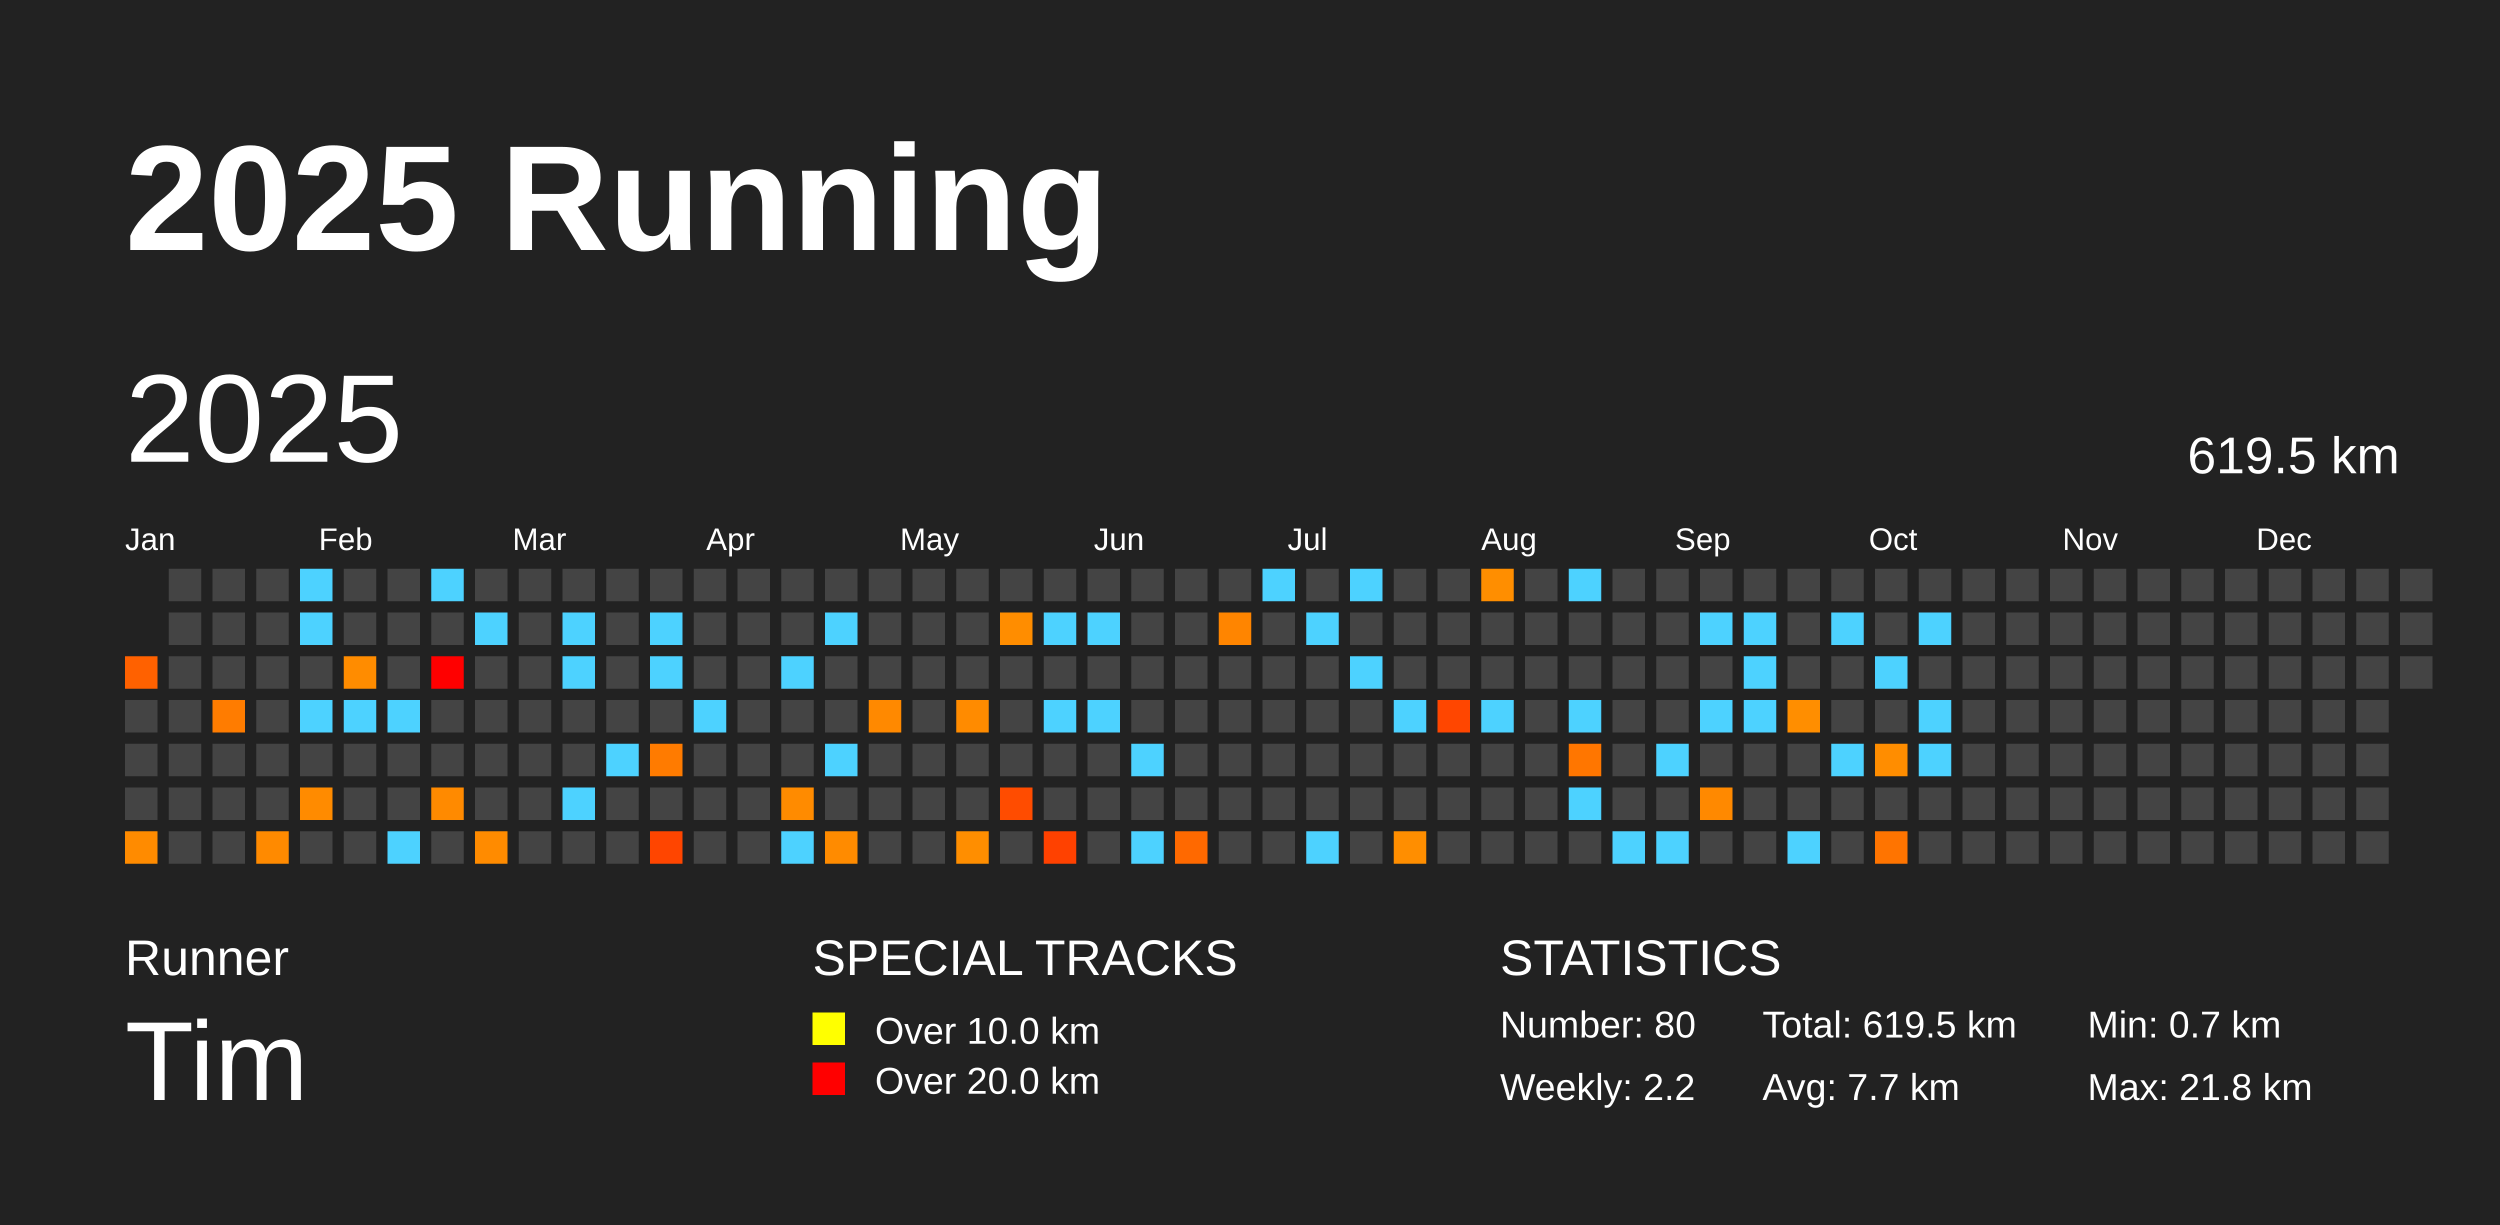
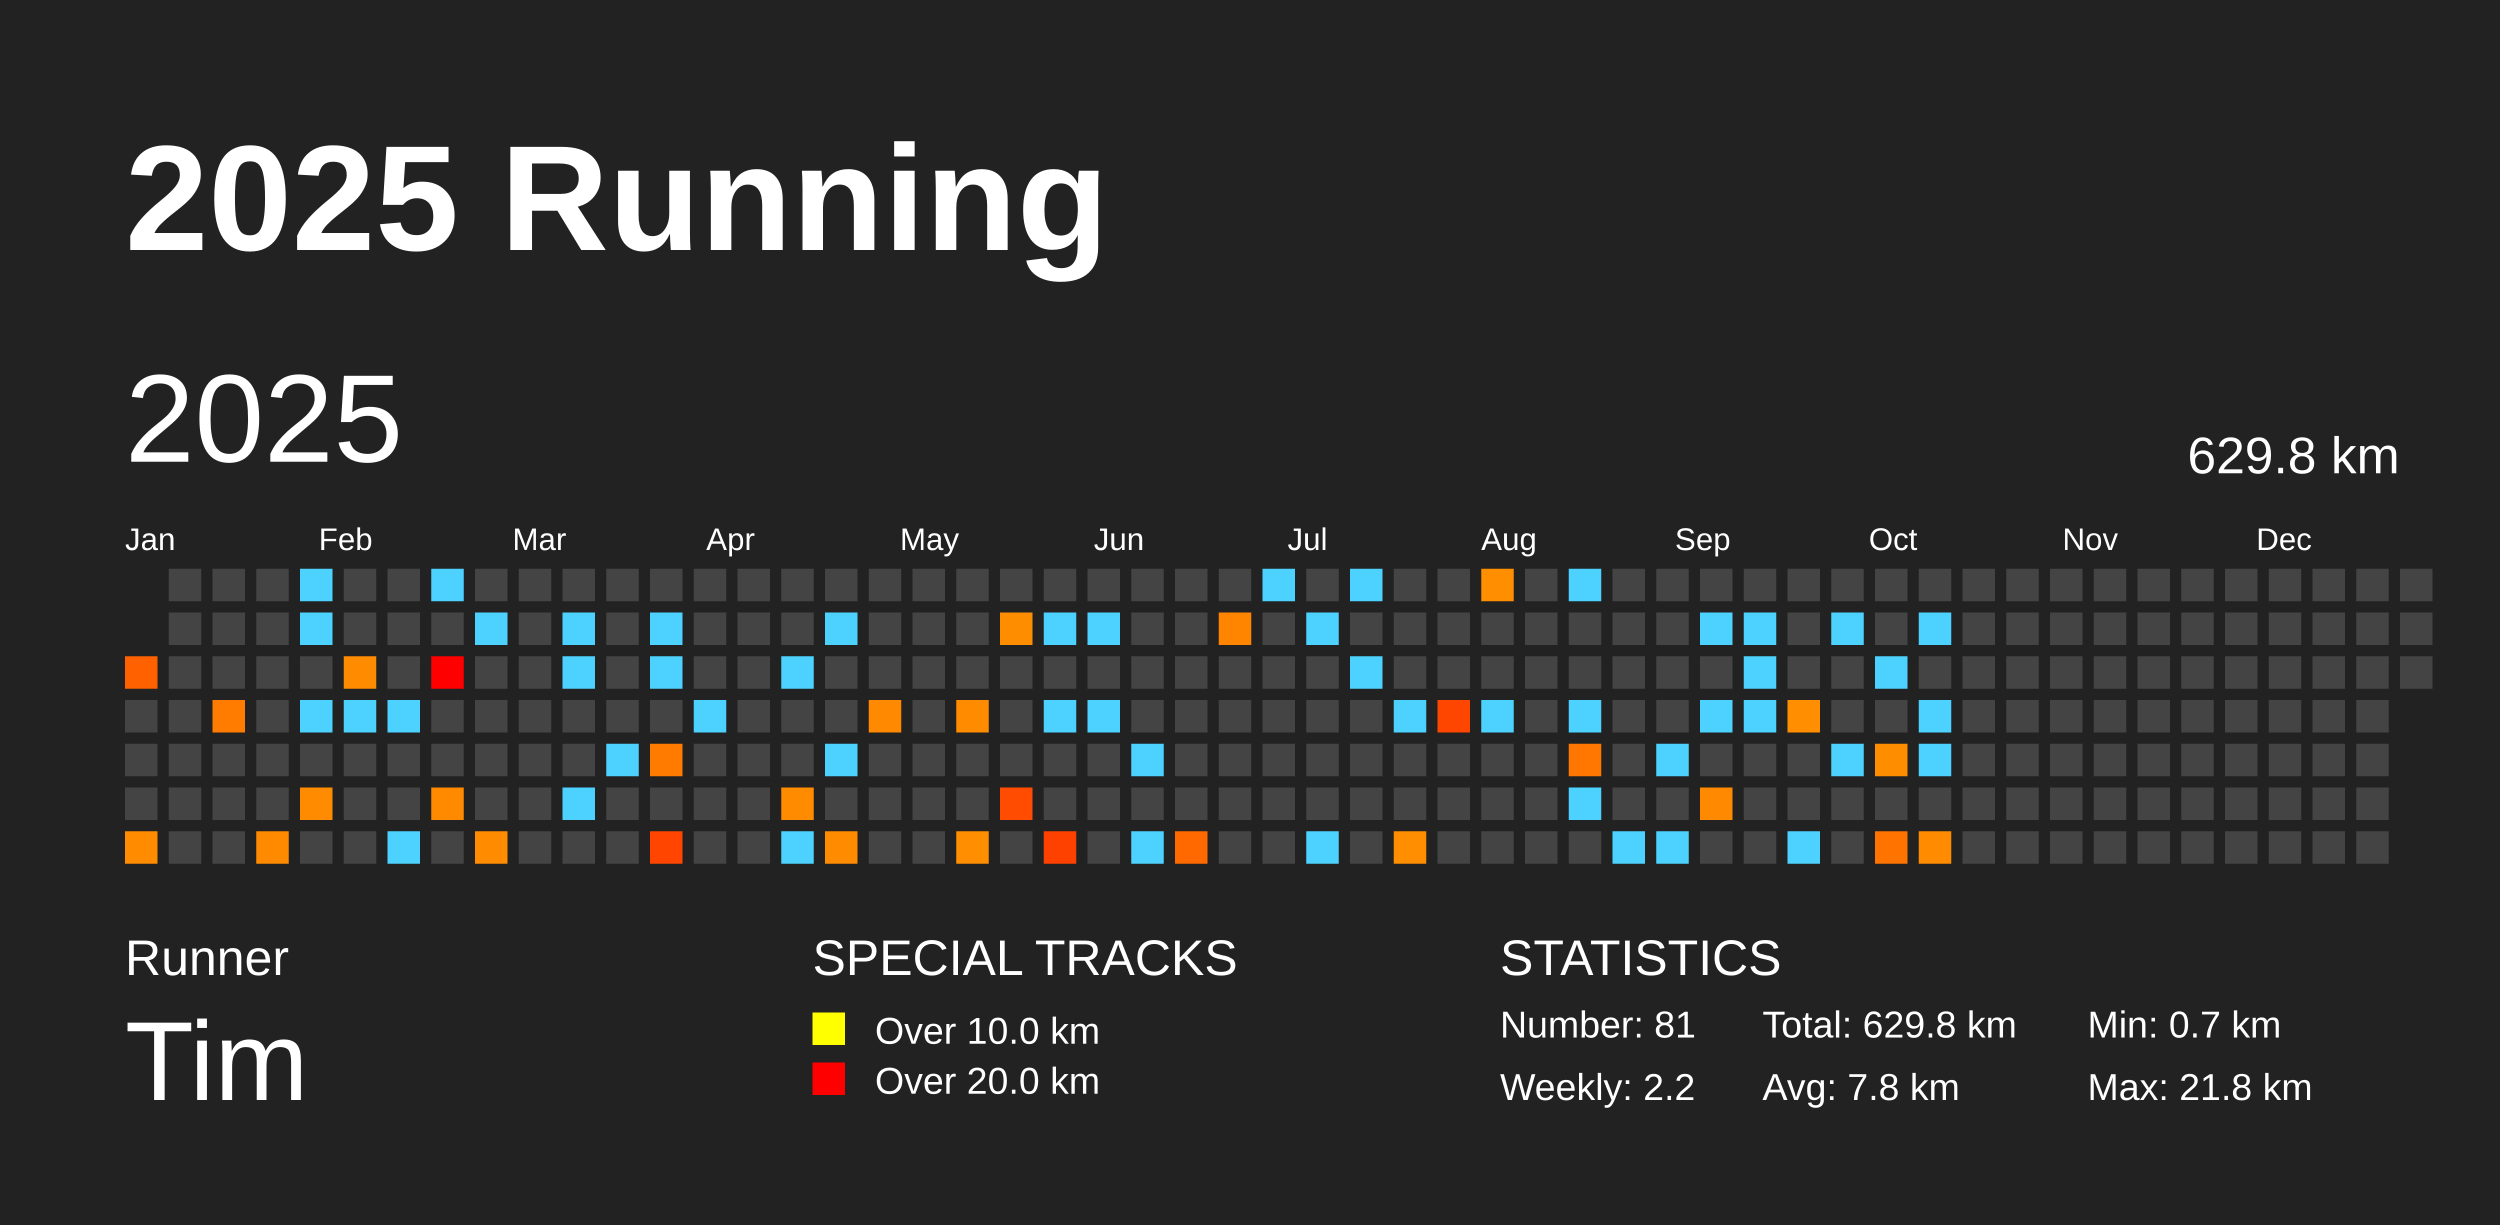
<svg xmlns="http://www.w3.org/2000/svg" baseProfile="full" height="98mm" version="1.1" viewBox="0,0,200,98" width="200mm">
  <defs />
  <rect fill="#222222" height="98" width="200" x="0" y="0" />
  <text fill="#FFFFFF" style="font-size:12px; font-family:Arial; font-weight:bold;" x="10" y="20">2025 Running</text>
  <text fill="#FFFFFF" style="font-size:4px; font-family:Arial" x="10" y="78">Runner</text>
  <text fill="#FFFFFF" style="font-size:9px; font-family:Arial" x="10" y="88">Tim</text>
  <text fill="#FFFFFF" style="font-size:4px; font-family:Arial" x="65" y="78">SPECIAL TRACKS</text>
  <rect fill="yellow" height="2.6" width="2.6" x="65" y="81" />
  <text fill="#FFFFFF" style="font-size:3px; font-family:Arial" x="70" y="83.5">Over 10.0 km</text>
  <rect fill="red" height="2.6" width="2.6" x="65" y="85" />
  <text fill="#FFFFFF" style="font-size:3px; font-family:Arial" x="70" y="87.5">Over 20.0 km</text>
  <text fill="#FFFFFF" style="font-size:4px; font-family:Arial" x="120" y="78">STATISTICS</text>
-   <text fill="#FFFFFF" style="font-size:3px; font-family:Arial" x="120" y="83">Number: 80</text>
+   <text fill="#FFFFFF" style="font-size:3px; font-family:Arial" x="120" y="83">Number: 81</text>
  <text fill="#FFFFFF" style="font-size:3px; font-family:Arial" x="120" y="88">Weekly: 2.2</text>
-   <text fill="#FFFFFF" style="font-size:3px; font-family:Arial" x="141" y="83">Total: 619.5 km</text>
-   <text fill="#FFFFFF" style="font-size:3px; font-family:Arial" x="141" y="88">Avg: 7.7 km</text>
+   <text fill="#FFFFFF" style="font-size:3px; font-family:Arial" x="141" y="83">Total: 629.8 km</text>
+   <text fill="#FFFFFF" style="font-size:3px; font-family:Arial" x="141" y="88">Avg: 7.8 km</text>
  <text fill="#FFFFFF" style="font-size:3px; font-family:Arial" x="167" y="83">Min: 0.7 km</text>
  <text fill="#FFFFFF" style="font-size:3px; font-family:Arial" x="167" y="88">Max: 21.8 km</text>
  <text dominant-baseline="hanging" fill="#FFFFFF" style="font-size:10.0px; font-family:Arial;" x="10" y="30">2025</text>
-   <text dominant-baseline="hanging" fill="#FFFFFF" style="font-size:4.125px; font-family:Arial;" x="175" y="35">619.5 km</text>
+   <text dominant-baseline="hanging" fill="#FFFFFF" style="font-size:4.125px; font-family:Arial;" x="175" y="35">629.8 km</text>
  <text fill="#FFFFFF" style="font-size:2.5px; font-family:Arial" x="10.0" y="44">Jan</text>
  <text fill="#FFFFFF" style="font-size:2.5px; font-family:Arial" x="25.5" y="44">Feb</text>
  <text fill="#FFFFFF" style="font-size:2.5px; font-family:Arial" x="41.0" y="44">Mar</text>
  <text fill="#FFFFFF" style="font-size:2.5px; font-family:Arial" x="56.5" y="44">Apr</text>
  <text fill="#FFFFFF" style="font-size:2.5px; font-family:Arial" x="72.0" y="44">May</text>
  <text fill="#FFFFFF" style="font-size:2.5px; font-family:Arial" x="87.5" y="44">Jun</text>
  <text fill="#FFFFFF" style="font-size:2.5px; font-family:Arial" x="103.0" y="44">Jul</text>
  <text fill="#FFFFFF" style="font-size:2.5px; font-family:Arial" x="118.5" y="44">Aug</text>
  <text fill="#FFFFFF" style="font-size:2.5px; font-family:Arial" x="134.0" y="44">Sep</text>
  <text fill="#FFFFFF" style="font-size:2.5px; font-family:Arial" x="149.5" y="44">Oct</text>
  <text fill="#FFFFFF" style="font-size:2.5px; font-family:Arial" x="165.0" y="44">Nov</text>
  <text fill="#FFFFFF" style="font-size:2.5px; font-family:Arial" x="180.5" y="44">Dec</text>
  <rect fill="#ff6100" height="2.6" width="2.6" x="10.0" y="52.5" />
  <rect fill="#444444" height="2.6" width="2.6" x="10.0" y="56.0" />
  <rect fill="#444444" height="2.6" width="2.6" x="10.0" y="59.5" />
  <rect fill="#444444" height="2.6" width="2.6" x="10.0" y="63.0" />
  <rect fill="#ff8b00" height="2.6" width="2.6" x="10.0" y="66.5" />
  <rect fill="#444444" height="2.6" width="2.6" x="13.5" y="45.5" />
  <rect fill="#444444" height="2.6" width="2.6" x="13.5" y="49.0" />
  <rect fill="#444444" height="2.6" width="2.6" x="13.5" y="52.5" />
  <rect fill="#444444" height="2.6" width="2.6" x="13.5" y="56.0" />
  <rect fill="#444444" height="2.6" width="2.6" x="13.5" y="59.5" />
  <rect fill="#444444" height="2.6" width="2.6" x="13.5" y="63.0" />
  <rect fill="#444444" height="2.6" width="2.6" x="13.5" y="66.5" />
  <rect fill="#444444" height="2.6" width="2.6" x="17.0" y="45.5" />
  <rect fill="#444444" height="2.6" width="2.6" x="17.0" y="49.0" />
  <rect fill="#444444" height="2.6" width="2.6" x="17.0" y="52.5" />
  <rect fill="#ff7c00" height="2.6" width="2.6" x="17.0" y="56.0" />
  <rect fill="#444444" height="2.6" width="2.6" x="17.0" y="59.5" />
  <rect fill="#444444" height="2.6" width="2.6" x="17.0" y="63.0" />
  <rect fill="#444444" height="2.6" width="2.6" x="17.0" y="66.5" />
  <rect fill="#444444" height="2.6" width="2.6" x="20.5" y="45.5" />
  <rect fill="#444444" height="2.6" width="2.6" x="20.5" y="49.0" />
  <rect fill="#444444" height="2.6" width="2.6" x="20.5" y="52.5" />
  <rect fill="#444444" height="2.6" width="2.6" x="20.5" y="56.0" />
  <rect fill="#444444" height="2.6" width="2.6" x="20.5" y="59.5" />
  <rect fill="#444444" height="2.6" width="2.6" x="20.5" y="63.0" />
  <rect fill="#ff8a00" height="2.6" width="2.6" x="20.5" y="66.5" />
  <rect fill="#4dd2ff" height="2.6" width="2.6" x="24.0" y="45.5" />
  <rect fill="#4dd2ff" height="2.6" width="2.6" x="24.0" y="49.0" />
  <rect fill="#444444" height="2.6" width="2.6" x="24.0" y="52.5" />
  <rect fill="#4dd2ff" height="2.6" width="2.6" x="24.0" y="56.0" />
  <rect fill="#444444" height="2.6" width="2.6" x="24.0" y="59.5" />
  <rect fill="#ff8b00" height="2.6" width="2.6" x="24.0" y="63.0" />
  <rect fill="#444444" height="2.6" width="2.6" x="24.0" y="66.5" />
  <rect fill="#444444" height="2.6" width="2.6" x="27.5" y="45.5" />
  <rect fill="#444444" height="2.6" width="2.6" x="27.5" y="49.0" />
  <rect fill="#ff8c00" height="2.6" width="2.6" x="27.5" y="52.5" />
  <rect fill="#4dd2ff" height="2.6" width="2.6" x="27.5" y="56.0" />
  <rect fill="#444444" height="2.6" width="2.6" x="27.5" y="59.5" />
  <rect fill="#444444" height="2.6" width="2.6" x="27.5" y="63.0" />
  <rect fill="#444444" height="2.6" width="2.6" x="27.5" y="66.5" />
  <rect fill="#444444" height="2.6" width="2.6" x="31.0" y="45.5" />
  <rect fill="#444444" height="2.6" width="2.6" x="31.0" y="49.0" />
  <rect fill="#444444" height="2.6" width="2.6" x="31.0" y="52.5" />
  <rect fill="#4dd2ff" height="2.6" width="2.6" x="31.0" y="56.0" />
  <rect fill="#444444" height="2.6" width="2.6" x="31.0" y="59.5" />
  <rect fill="#444444" height="2.6" width="2.6" x="31.0" y="63.0" />
  <rect fill="#4dd2ff" height="2.6" width="2.6" x="31.0" y="66.5" />
  <rect fill="#4dd2ff" height="2.6" width="2.6" x="34.5" y="45.5" />
  <rect fill="#444444" height="2.6" width="2.6" x="34.5" y="49.0" />
  <rect fill="red" height="2.6" width="2.6" x="34.5" y="52.5" />
  <rect fill="#444444" height="2.6" width="2.6" x="34.5" y="56.0" />
  <rect fill="#444444" height="2.6" width="2.6" x="34.5" y="59.5" />
  <rect fill="#ff8a00" height="2.6" width="2.6" x="34.5" y="63.0" />
  <rect fill="#444444" height="2.6" width="2.6" x="34.5" y="66.5" />
  <rect fill="#444444" height="2.6" width="2.6" x="38.0" y="45.5" />
  <rect fill="#4dd2ff" height="2.6" width="2.6" x="38.0" y="49.0" />
  <rect fill="#444444" height="2.6" width="2.6" x="38.0" y="52.5" />
  <rect fill="#444444" height="2.6" width="2.6" x="38.0" y="56.0" />
  <rect fill="#444444" height="2.6" width="2.6" x="38.0" y="59.5" />
  <rect fill="#444444" height="2.6" width="2.6" x="38.0" y="63.0" />
  <rect fill="#ff8b00" height="2.6" width="2.6" x="38.0" y="66.5" />
  <rect fill="#444444" height="2.6" width="2.6" x="41.5" y="45.5" />
  <rect fill="#444444" height="2.6" width="2.6" x="41.5" y="49.0" />
  <rect fill="#444444" height="2.6" width="2.6" x="41.5" y="52.5" />
  <rect fill="#444444" height="2.6" width="2.6" x="41.5" y="56.0" />
  <rect fill="#444444" height="2.6" width="2.6" x="41.5" y="59.5" />
  <rect fill="#444444" height="2.6" width="2.6" x="41.5" y="63.0" />
  <rect fill="#444444" height="2.6" width="2.6" x="41.5" y="66.5" />
  <rect fill="#444444" height="2.6" width="2.6" x="45.0" y="45.5" />
  <rect fill="#4dd2ff" height="2.6" width="2.6" x="45.0" y="49.0" />
  <rect fill="#4dd2ff" height="2.6" width="2.6" x="45.0" y="52.5" />
  <rect fill="#444444" height="2.6" width="2.6" x="45.0" y="56.0" />
  <rect fill="#444444" height="2.6" width="2.6" x="45.0" y="59.5" />
  <rect fill="#4dd2ff" height="2.6" width="2.6" x="45.0" y="63.0" />
  <rect fill="#444444" height="2.6" width="2.6" x="45.0" y="66.5" />
  <rect fill="#444444" height="2.6" width="2.6" x="48.5" y="45.5" />
  <rect fill="#444444" height="2.6" width="2.6" x="48.5" y="49.0" />
  <rect fill="#444444" height="2.6" width="2.6" x="48.5" y="52.5" />
  <rect fill="#444444" height="2.6" width="2.6" x="48.5" y="56.0" />
  <rect fill="#4dd2ff" height="2.6" width="2.6" x="48.5" y="59.5" />
  <rect fill="#444444" height="2.6" width="2.6" x="48.5" y="63.0" />
  <rect fill="#444444" height="2.6" width="2.6" x="48.5" y="66.5" />
  <rect fill="#444444" height="2.6" width="2.6" x="52.0" y="45.5" />
  <rect fill="#4dd2ff" height="2.6" width="2.6" x="52.0" y="49.0" />
  <rect fill="#4dd2ff" height="2.6" width="2.6" x="52.0" y="52.5" />
  <rect fill="#444444" height="2.6" width="2.6" x="52.0" y="56.0" />
  <rect fill="#ff7b00" height="2.6" width="2.6" x="52.0" y="59.5" />
  <rect fill="#444444" height="2.6" width="2.6" x="52.0" y="63.0" />
  <rect fill="#ff4500" height="2.6" width="2.6" x="52.0" y="66.5" />
  <rect fill="#444444" height="2.6" width="2.6" x="55.5" y="45.5" />
  <rect fill="#444444" height="2.6" width="2.6" x="55.5" y="49.0" />
  <rect fill="#444444" height="2.6" width="2.6" x="55.5" y="52.5" />
  <rect fill="#4dd2ff" height="2.6" width="2.6" x="55.5" y="56.0" />
  <rect fill="#444444" height="2.6" width="2.6" x="55.5" y="59.5" />
  <rect fill="#444444" height="2.6" width="2.6" x="55.5" y="63.0" />
  <rect fill="#444444" height="2.6" width="2.6" x="55.5" y="66.5" />
  <rect fill="#444444" height="2.6" width="2.6" x="59.0" y="45.5" />
  <rect fill="#444444" height="2.6" width="2.6" x="59.0" y="49.0" />
  <rect fill="#444444" height="2.6" width="2.6" x="59.0" y="52.5" />
  <rect fill="#444444" height="2.6" width="2.6" x="59.0" y="56.0" />
  <rect fill="#444444" height="2.6" width="2.6" x="59.0" y="59.5" />
  <rect fill="#444444" height="2.6" width="2.6" x="59.0" y="63.0" />
  <rect fill="#444444" height="2.6" width="2.6" x="59.0" y="66.5" />
  <rect fill="#444444" height="2.6" width="2.6" x="62.5" y="45.5" />
  <rect fill="#444444" height="2.6" width="2.6" x="62.5" y="49.0" />
  <rect fill="#4dd2ff" height="2.6" width="2.6" x="62.5" y="52.5" />
  <rect fill="#444444" height="2.6" width="2.6" x="62.5" y="56.0" />
  <rect fill="#444444" height="2.6" width="2.6" x="62.5" y="59.5" />
  <rect fill="#ff8b00" height="2.6" width="2.6" x="62.5" y="63.0" />
  <rect fill="#4dd2ff" height="2.6" width="2.6" x="62.5" y="66.5" />
  <rect fill="#444444" height="2.6" width="2.6" x="66.0" y="45.5" />
  <rect fill="#4dd2ff" height="2.6" width="2.6" x="66.0" y="49.0" />
  <rect fill="#444444" height="2.6" width="2.6" x="66.0" y="52.5" />
  <rect fill="#444444" height="2.6" width="2.6" x="66.0" y="56.0" />
  <rect fill="#4dd2ff" height="2.6" width="2.6" x="66.0" y="59.5" />
  <rect fill="#444444" height="2.6" width="2.6" x="66.0" y="63.0" />
  <rect fill="#ff8b00" height="2.6" width="2.6" x="66.0" y="66.5" />
  <rect fill="#444444" height="2.6" width="2.6" x="69.5" y="45.5" />
  <rect fill="#444444" height="2.6" width="2.6" x="69.5" y="49.0" />
  <rect fill="#444444" height="2.6" width="2.6" x="69.5" y="52.5" />
  <rect fill="#ff8900" height="2.6" width="2.6" x="69.5" y="56.0" />
  <rect fill="#444444" height="2.6" width="2.6" x="69.5" y="59.5" />
  <rect fill="#444444" height="2.6" width="2.6" x="69.5" y="63.0" />
  <rect fill="#444444" height="2.6" width="2.6" x="69.5" y="66.5" />
  <rect fill="#444444" height="2.6" width="2.6" x="73.0" y="45.5" />
  <rect fill="#444444" height="2.6" width="2.6" x="73.0" y="49.0" />
  <rect fill="#444444" height="2.6" width="2.6" x="73.0" y="52.5" />
  <rect fill="#444444" height="2.6" width="2.6" x="73.0" y="56.0" />
  <rect fill="#444444" height="2.6" width="2.6" x="73.0" y="59.5" />
  <rect fill="#444444" height="2.6" width="2.6" x="73.0" y="63.0" />
  <rect fill="#444444" height="2.6" width="2.6" x="73.0" y="66.5" />
  <rect fill="#444444" height="2.6" width="2.6" x="76.5" y="45.5" />
  <rect fill="#444444" height="2.6" width="2.6" x="76.5" y="49.0" />
  <rect fill="#444444" height="2.6" width="2.6" x="76.5" y="52.5" />
  <rect fill="#ff8b00" height="2.6" width="2.6" x="76.5" y="56.0" />
  <rect fill="#444444" height="2.6" width="2.6" x="76.5" y="59.5" />
  <rect fill="#444444" height="2.6" width="2.6" x="76.5" y="63.0" />
  <rect fill="#ff8e00" height="2.6" width="2.6" x="76.5" y="66.5" />
  <rect fill="#444444" height="2.6" width="2.6" x="80.0" y="45.5" />
  <rect fill="#ff8d00" height="2.6" width="2.6" x="80.0" y="49.0" />
  <rect fill="#444444" height="2.6" width="2.6" x="80.0" y="52.5" />
  <rect fill="#444444" height="2.6" width="2.6" x="80.0" y="56.0" />
  <rect fill="#444444" height="2.6" width="2.6" x="80.0" y="59.5" />
  <rect fill="#ff4c00" height="2.6" width="2.6" x="80.0" y="63.0" />
  <rect fill="#444444" height="2.6" width="2.6" x="80.0" y="66.5" />
  <rect fill="#444444" height="2.6" width="2.6" x="83.5" y="45.5" />
  <rect fill="#4dd2ff" height="2.6" width="2.6" x="83.5" y="49.0" />
  <rect fill="#444444" height="2.6" width="2.6" x="83.5" y="52.5" />
  <rect fill="#4dd2ff" height="2.6" width="2.6" x="83.5" y="56.0" />
  <rect fill="#444444" height="2.6" width="2.6" x="83.5" y="59.5" />
  <rect fill="#444444" height="2.6" width="2.6" x="83.5" y="63.0" />
  <rect fill="#ff4100" height="2.6" width="2.6" x="83.5" y="66.5" />
  <rect fill="#444444" height="2.6" width="2.6" x="87.0" y="45.5" />
  <rect fill="#4dd2ff" height="2.6" width="2.6" x="87.0" y="49.0" />
  <rect fill="#444444" height="2.6" width="2.6" x="87.0" y="52.5" />
  <rect fill="#4dd2ff" height="2.6" width="2.6" x="87.0" y="56.0" />
  <rect fill="#444444" height="2.6" width="2.6" x="87.0" y="59.5" />
  <rect fill="#444444" height="2.6" width="2.6" x="87.0" y="63.0" />
  <rect fill="#444444" height="2.6" width="2.6" x="87.0" y="66.5" />
  <rect fill="#444444" height="2.6" width="2.6" x="90.5" y="45.5" />
  <rect fill="#444444" height="2.6" width="2.6" x="90.5" y="49.0" />
  <rect fill="#444444" height="2.6" width="2.6" x="90.5" y="52.5" />
  <rect fill="#444444" height="2.6" width="2.6" x="90.5" y="56.0" />
  <rect fill="#4dd2ff" height="2.6" width="2.6" x="90.5" y="59.5" />
  <rect fill="#444444" height="2.6" width="2.6" x="90.5" y="63.0" />
  <rect fill="#4dd2ff" height="2.6" width="2.6" x="90.5" y="66.5" />
  <rect fill="#444444" height="2.6" width="2.6" x="94.0" y="45.5" />
  <rect fill="#444444" height="2.6" width="2.6" x="94.0" y="49.0" />
  <rect fill="#444444" height="2.6" width="2.6" x="94.0" y="52.5" />
  <rect fill="#444444" height="2.6" width="2.6" x="94.0" y="56.0" />
  <rect fill="#444444" height="2.6" width="2.6" x="94.0" y="59.5" />
  <rect fill="#444444" height="2.6" width="2.6" x="94.0" y="63.0" />
  <rect fill="#ff6900" height="2.6" width="2.6" x="94.0" y="66.5" />
  <rect fill="#444444" height="2.6" width="2.6" x="97.5" y="45.5" />
  <rect fill="#ff8500" height="2.6" width="2.6" x="97.5" y="49.0" />
  <rect fill="#444444" height="2.6" width="2.6" x="97.5" y="52.5" />
  <rect fill="#444444" height="2.6" width="2.6" x="97.5" y="56.0" />
  <rect fill="#444444" height="2.6" width="2.6" x="97.5" y="59.5" />
  <rect fill="#444444" height="2.6" width="2.6" x="97.5" y="63.0" />
  <rect fill="#444444" height="2.6" width="2.6" x="97.5" y="66.5" />
  <rect fill="#4dd2ff" height="2.6" width="2.6" x="101.0" y="45.5" />
  <rect fill="#444444" height="2.6" width="2.6" x="101.0" y="49.0" />
  <rect fill="#444444" height="2.6" width="2.6" x="101.0" y="52.5" />
  <rect fill="#444444" height="2.6" width="2.6" x="101.0" y="56.0" />
  <rect fill="#444444" height="2.6" width="2.6" x="101.0" y="59.5" />
  <rect fill="#444444" height="2.6" width="2.6" x="101.0" y="63.0" />
  <rect fill="#444444" height="2.6" width="2.6" x="101.0" y="66.5" />
  <rect fill="#444444" height="2.6" width="2.6" x="104.5" y="45.5" />
  <rect fill="#4dd2ff" height="2.6" width="2.6" x="104.5" y="49.0" />
  <rect fill="#444444" height="2.6" width="2.6" x="104.5" y="52.5" />
  <rect fill="#444444" height="2.6" width="2.6" x="104.5" y="56.0" />
  <rect fill="#444444" height="2.6" width="2.6" x="104.5" y="59.5" />
  <rect fill="#444444" height="2.6" width="2.6" x="104.5" y="63.0" />
  <rect fill="#4dd2ff" height="2.6" width="2.6" x="104.5" y="66.5" />
  <rect fill="#4dd2ff" height="2.6" width="2.6" x="108.0" y="45.5" />
  <rect fill="#444444" height="2.6" width="2.6" x="108.0" y="49.0" />
  <rect fill="#4dd2ff" height="2.6" width="2.6" x="108.0" y="52.5" />
  <rect fill="#444444" height="2.6" width="2.6" x="108.0" y="56.0" />
  <rect fill="#444444" height="2.6" width="2.6" x="108.0" y="59.5" />
  <rect fill="#444444" height="2.6" width="2.6" x="108.0" y="63.0" />
  <rect fill="#444444" height="2.6" width="2.6" x="108.0" y="66.5" />
  <rect fill="#444444" height="2.6" width="2.6" x="111.5" y="45.5" />
  <rect fill="#444444" height="2.6" width="2.6" x="111.5" y="49.0" />
  <rect fill="#444444" height="2.6" width="2.6" x="111.5" y="52.5" />
  <rect fill="#4dd2ff" height="2.6" width="2.6" x="111.5" y="56.0" />
  <rect fill="#444444" height="2.6" width="2.6" x="111.5" y="59.5" />
  <rect fill="#444444" height="2.6" width="2.6" x="111.5" y="63.0" />
  <rect fill="#ff8e00" height="2.6" width="2.6" x="111.5" y="66.5" />
  <rect fill="#444444" height="2.6" width="2.6" x="115.0" y="45.5" />
  <rect fill="#444444" height="2.6" width="2.6" x="115.0" y="49.0" />
  <rect fill="#444444" height="2.6" width="2.6" x="115.0" y="52.5" />
  <rect fill="#ff4600" height="2.6" width="2.6" x="115.0" y="56.0" />
  <rect fill="#444444" height="2.6" width="2.6" x="115.0" y="59.5" />
  <rect fill="#444444" height="2.6" width="2.6" x="115.0" y="63.0" />
  <rect fill="#444444" height="2.6" width="2.6" x="115.0" y="66.5" />
  <rect fill="#ff8e00" height="2.6" width="2.6" x="118.5" y="45.5" />
  <rect fill="#444444" height="2.6" width="2.6" x="118.5" y="49.0" />
  <rect fill="#444444" height="2.6" width="2.6" x="118.5" y="52.5" />
  <rect fill="#4dd2ff" height="2.6" width="2.6" x="118.5" y="56.0" />
  <rect fill="#444444" height="2.6" width="2.6" x="118.5" y="59.5" />
  <rect fill="#444444" height="2.6" width="2.6" x="118.5" y="63.0" />
  <rect fill="#444444" height="2.6" width="2.6" x="118.5" y="66.5" />
  <rect fill="#444444" height="2.6" width="2.6" x="122.0" y="45.5" />
  <rect fill="#444444" height="2.6" width="2.6" x="122.0" y="49.0" />
  <rect fill="#444444" height="2.6" width="2.6" x="122.0" y="52.5" />
  <rect fill="#444444" height="2.6" width="2.6" x="122.0" y="56.0" />
  <rect fill="#444444" height="2.6" width="2.6" x="122.0" y="59.5" />
  <rect fill="#444444" height="2.6" width="2.6" x="122.0" y="63.0" />
  <rect fill="#444444" height="2.6" width="2.6" x="122.0" y="66.5" />
  <rect fill="#4dd2ff" height="2.6" width="2.6" x="125.5" y="45.5" />
  <rect fill="#444444" height="2.6" width="2.6" x="125.5" y="49.0" />
  <rect fill="#444444" height="2.6" width="2.6" x="125.5" y="52.5" />
  <rect fill="#4dd2ff" height="2.6" width="2.6" x="125.5" y="56.0" />
  <rect fill="#ff7600" height="2.6" width="2.6" x="125.5" y="59.5" />
  <rect fill="#4dd2ff" height="2.6" width="2.6" x="125.5" y="63.0" />
  <rect fill="#444444" height="2.6" width="2.6" x="125.5" y="66.5" />
  <rect fill="#444444" height="2.6" width="2.6" x="129.0" y="45.5" />
  <rect fill="#444444" height="2.6" width="2.6" x="129.0" y="49.0" />
  <rect fill="#444444" height="2.6" width="2.6" x="129.0" y="52.5" />
  <rect fill="#444444" height="2.6" width="2.6" x="129.0" y="56.0" />
  <rect fill="#444444" height="2.6" width="2.6" x="129.0" y="59.5" />
  <rect fill="#444444" height="2.6" width="2.6" x="129.0" y="63.0" />
  <rect fill="#4dd2ff" height="2.6" width="2.6" x="129.0" y="66.5" />
  <rect fill="#444444" height="2.6" width="2.6" x="132.5" y="45.5" />
  <rect fill="#444444" height="2.6" width="2.6" x="132.5" y="49.0" />
  <rect fill="#444444" height="2.6" width="2.6" x="132.5" y="52.5" />
  <rect fill="#444444" height="2.6" width="2.6" x="132.5" y="56.0" />
  <rect fill="#4dd2ff" height="2.6" width="2.6" x="132.5" y="59.5" />
  <rect fill="#444444" height="2.6" width="2.6" x="132.5" y="63.0" />
  <rect fill="#4dd2ff" height="2.6" width="2.6" x="132.5" y="66.5" />
  <rect fill="#444444" height="2.6" width="2.6" x="136.0" y="45.5" />
  <rect fill="#4dd2ff" height="2.6" width="2.6" x="136.0" y="49.0" />
  <rect fill="#444444" height="2.6" width="2.6" x="136.0" y="52.5" />
  <rect fill="#4dd2ff" height="2.6" width="2.6" x="136.0" y="56.0" />
  <rect fill="#444444" height="2.6" width="2.6" x="136.0" y="59.5" />
  <rect fill="#ff8900" height="2.6" width="2.6" x="136.0" y="63.0" />
  <rect fill="#444444" height="2.6" width="2.6" x="136.0" y="66.5" />
  <rect fill="#444444" height="2.6" width="2.6" x="139.5" y="45.5" />
  <rect fill="#4dd2ff" height="2.6" width="2.6" x="139.5" y="49.0" />
  <rect fill="#4dd2ff" height="2.6" width="2.6" x="139.5" y="52.5" />
  <rect fill="#4dd2ff" height="2.6" width="2.6" x="139.5" y="56.0" />
  <rect fill="#444444" height="2.6" width="2.6" x="139.5" y="59.5" />
  <rect fill="#444444" height="2.6" width="2.6" x="139.5" y="63.0" />
  <rect fill="#444444" height="2.6" width="2.6" x="139.5" y="66.5" />
  <rect fill="#444444" height="2.6" width="2.6" x="143.0" y="45.5" />
  <rect fill="#444444" height="2.6" width="2.6" x="143.0" y="49.0" />
  <rect fill="#444444" height="2.6" width="2.6" x="143.0" y="52.5" />
  <rect fill="#ff8e00" height="2.6" width="2.6" x="143.0" y="56.0" />
  <rect fill="#444444" height="2.6" width="2.6" x="143.0" y="59.5" />
  <rect fill="#444444" height="2.6" width="2.6" x="143.0" y="63.0" />
  <rect fill="#4dd2ff" height="2.6" width="2.6" x="143.0" y="66.5" />
  <rect fill="#444444" height="2.6" width="2.6" x="146.5" y="45.5" />
  <rect fill="#4dd2ff" height="2.6" width="2.6" x="146.5" y="49.0" />
  <rect fill="#444444" height="2.6" width="2.6" x="146.5" y="52.5" />
  <rect fill="#444444" height="2.6" width="2.6" x="146.5" y="56.0" />
  <rect fill="#4dd2ff" height="2.6" width="2.6" x="146.5" y="59.5" />
  <rect fill="#444444" height="2.6" width="2.6" x="146.5" y="63.0" />
  <rect fill="#444444" height="2.6" width="2.6" x="146.5" y="66.5" />
  <rect fill="#444444" height="2.6" width="2.6" x="150.0" y="45.5" />
  <rect fill="#444444" height="2.6" width="2.6" x="150.0" y="49.0" />
  <rect fill="#4dd2ff" height="2.6" width="2.6" x="150.0" y="52.5" />
  <rect fill="#444444" height="2.6" width="2.6" x="150.0" y="56.0" />
  <rect fill="#ff8d00" height="2.6" width="2.6" x="150.0" y="59.5" />
  <rect fill="#444444" height="2.6" width="2.6" x="150.0" y="63.0" />
  <rect fill="#ff7400" height="2.6" width="2.6" x="150.0" y="66.5" />
  <rect fill="#444444" height="2.6" width="2.6" x="153.5" y="45.5" />
  <rect fill="#4dd2ff" height="2.6" width="2.6" x="153.5" y="49.0" />
  <rect fill="#444444" height="2.6" width="2.6" x="153.5" y="52.5" />
  <rect fill="#4dd2ff" height="2.6" width="2.6" x="153.5" y="56.0" />
  <rect fill="#4dd2ff" height="2.6" width="2.6" x="153.5" y="59.5" />
  <rect fill="#444444" height="2.6" width="2.6" x="153.5" y="63.0" />
-   <rect fill="#444444" height="2.6" width="2.6" x="153.5" y="66.5" />
+   <rect fill="#ff8b00" height="2.6" width="2.6" x="153.5" y="66.5" />
  <rect fill="#444444" height="2.6" width="2.6" x="157.0" y="45.5" />
  <rect fill="#444444" height="2.6" width="2.6" x="157.0" y="49.0" />
  <rect fill="#444444" height="2.6" width="2.6" x="157.0" y="52.5" />
  <rect fill="#444444" height="2.6" width="2.6" x="157.0" y="56.0" />
  <rect fill="#444444" height="2.6" width="2.6" x="157.0" y="59.5" />
  <rect fill="#444444" height="2.6" width="2.6" x="157.0" y="63.0" />
  <rect fill="#444444" height="2.6" width="2.6" x="157.0" y="66.5" />
  <rect fill="#444444" height="2.6" width="2.6" x="160.5" y="45.5" />
  <rect fill="#444444" height="2.6" width="2.6" x="160.5" y="49.0" />
  <rect fill="#444444" height="2.6" width="2.6" x="160.5" y="52.5" />
  <rect fill="#444444" height="2.6" width="2.6" x="160.5" y="56.0" />
  <rect fill="#444444" height="2.6" width="2.6" x="160.5" y="59.5" />
  <rect fill="#444444" height="2.6" width="2.6" x="160.5" y="63.0" />
  <rect fill="#444444" height="2.6" width="2.6" x="160.5" y="66.5" />
  <rect fill="#444444" height="2.6" width="2.6" x="164.0" y="45.5" />
  <rect fill="#444444" height="2.6" width="2.6" x="164.0" y="49.0" />
  <rect fill="#444444" height="2.6" width="2.6" x="164.0" y="52.5" />
  <rect fill="#444444" height="2.6" width="2.6" x="164.0" y="56.0" />
  <rect fill="#444444" height="2.6" width="2.6" x="164.0" y="59.5" />
  <rect fill="#444444" height="2.6" width="2.6" x="164.0" y="63.0" />
  <rect fill="#444444" height="2.6" width="2.6" x="164.0" y="66.5" />
  <rect fill="#444444" height="2.6" width="2.6" x="167.5" y="45.5" />
  <rect fill="#444444" height="2.6" width="2.6" x="167.5" y="49.0" />
  <rect fill="#444444" height="2.6" width="2.6" x="167.5" y="52.5" />
  <rect fill="#444444" height="2.6" width="2.6" x="167.5" y="56.0" />
  <rect fill="#444444" height="2.6" width="2.6" x="167.5" y="59.5" />
  <rect fill="#444444" height="2.6" width="2.6" x="167.5" y="63.0" />
  <rect fill="#444444" height="2.6" width="2.6" x="167.5" y="66.5" />
  <rect fill="#444444" height="2.6" width="2.6" x="171.0" y="45.5" />
  <rect fill="#444444" height="2.6" width="2.6" x="171.0" y="49.0" />
  <rect fill="#444444" height="2.6" width="2.6" x="171.0" y="52.5" />
  <rect fill="#444444" height="2.6" width="2.6" x="171.0" y="56.0" />
  <rect fill="#444444" height="2.6" width="2.6" x="171.0" y="59.5" />
  <rect fill="#444444" height="2.6" width="2.6" x="171.0" y="63.0" />
  <rect fill="#444444" height="2.6" width="2.6" x="171.0" y="66.5" />
  <rect fill="#444444" height="2.6" width="2.6" x="174.5" y="45.5" />
  <rect fill="#444444" height="2.6" width="2.6" x="174.5" y="49.0" />
  <rect fill="#444444" height="2.6" width="2.6" x="174.5" y="52.5" />
  <rect fill="#444444" height="2.6" width="2.6" x="174.5" y="56.0" />
  <rect fill="#444444" height="2.6" width="2.6" x="174.5" y="59.5" />
  <rect fill="#444444" height="2.6" width="2.6" x="174.5" y="63.0" />
  <rect fill="#444444" height="2.6" width="2.6" x="174.5" y="66.5" />
  <rect fill="#444444" height="2.6" width="2.6" x="178.0" y="45.5" />
  <rect fill="#444444" height="2.6" width="2.6" x="178.0" y="49.0" />
  <rect fill="#444444" height="2.6" width="2.6" x="178.0" y="52.5" />
  <rect fill="#444444" height="2.6" width="2.6" x="178.0" y="56.0" />
  <rect fill="#444444" height="2.6" width="2.6" x="178.0" y="59.5" />
  <rect fill="#444444" height="2.6" width="2.6" x="178.0" y="63.0" />
  <rect fill="#444444" height="2.6" width="2.6" x="178.0" y="66.5" />
  <rect fill="#444444" height="2.6" width="2.6" x="181.5" y="45.5" />
  <rect fill="#444444" height="2.6" width="2.6" x="181.5" y="49.0" />
  <rect fill="#444444" height="2.6" width="2.6" x="181.5" y="52.5" />
  <rect fill="#444444" height="2.6" width="2.6" x="181.5" y="56.0" />
  <rect fill="#444444" height="2.6" width="2.6" x="181.5" y="59.5" />
  <rect fill="#444444" height="2.6" width="2.6" x="181.5" y="63.0" />
  <rect fill="#444444" height="2.6" width="2.6" x="181.5" y="66.5" />
  <rect fill="#444444" height="2.6" width="2.6" x="185.0" y="45.5" />
  <rect fill="#444444" height="2.6" width="2.6" x="185.0" y="49.0" />
  <rect fill="#444444" height="2.6" width="2.6" x="185.0" y="52.5" />
  <rect fill="#444444" height="2.6" width="2.6" x="185.0" y="56.0" />
  <rect fill="#444444" height="2.6" width="2.6" x="185.0" y="59.5" />
  <rect fill="#444444" height="2.6" width="2.6" x="185.0" y="63.0" />
  <rect fill="#444444" height="2.6" width="2.6" x="185.0" y="66.5" />
  <rect fill="#444444" height="2.6" width="2.6" x="188.5" y="45.5" />
  <rect fill="#444444" height="2.6" width="2.6" x="188.5" y="49.0" />
  <rect fill="#444444" height="2.6" width="2.6" x="188.5" y="52.5" />
  <rect fill="#444444" height="2.6" width="2.6" x="188.5" y="56.0" />
  <rect fill="#444444" height="2.6" width="2.6" x="188.5" y="59.5" />
  <rect fill="#444444" height="2.6" width="2.6" x="188.5" y="63.0" />
  <rect fill="#444444" height="2.6" width="2.6" x="188.5" y="66.5" />
  <rect fill="#444444" height="2.6" width="2.6" x="192.0" y="45.5" />
  <rect fill="#444444" height="2.6" width="2.6" x="192.0" y="49.0" />
  <rect fill="#444444" height="2.6" width="2.6" x="192.0" y="52.5" />
</svg>
